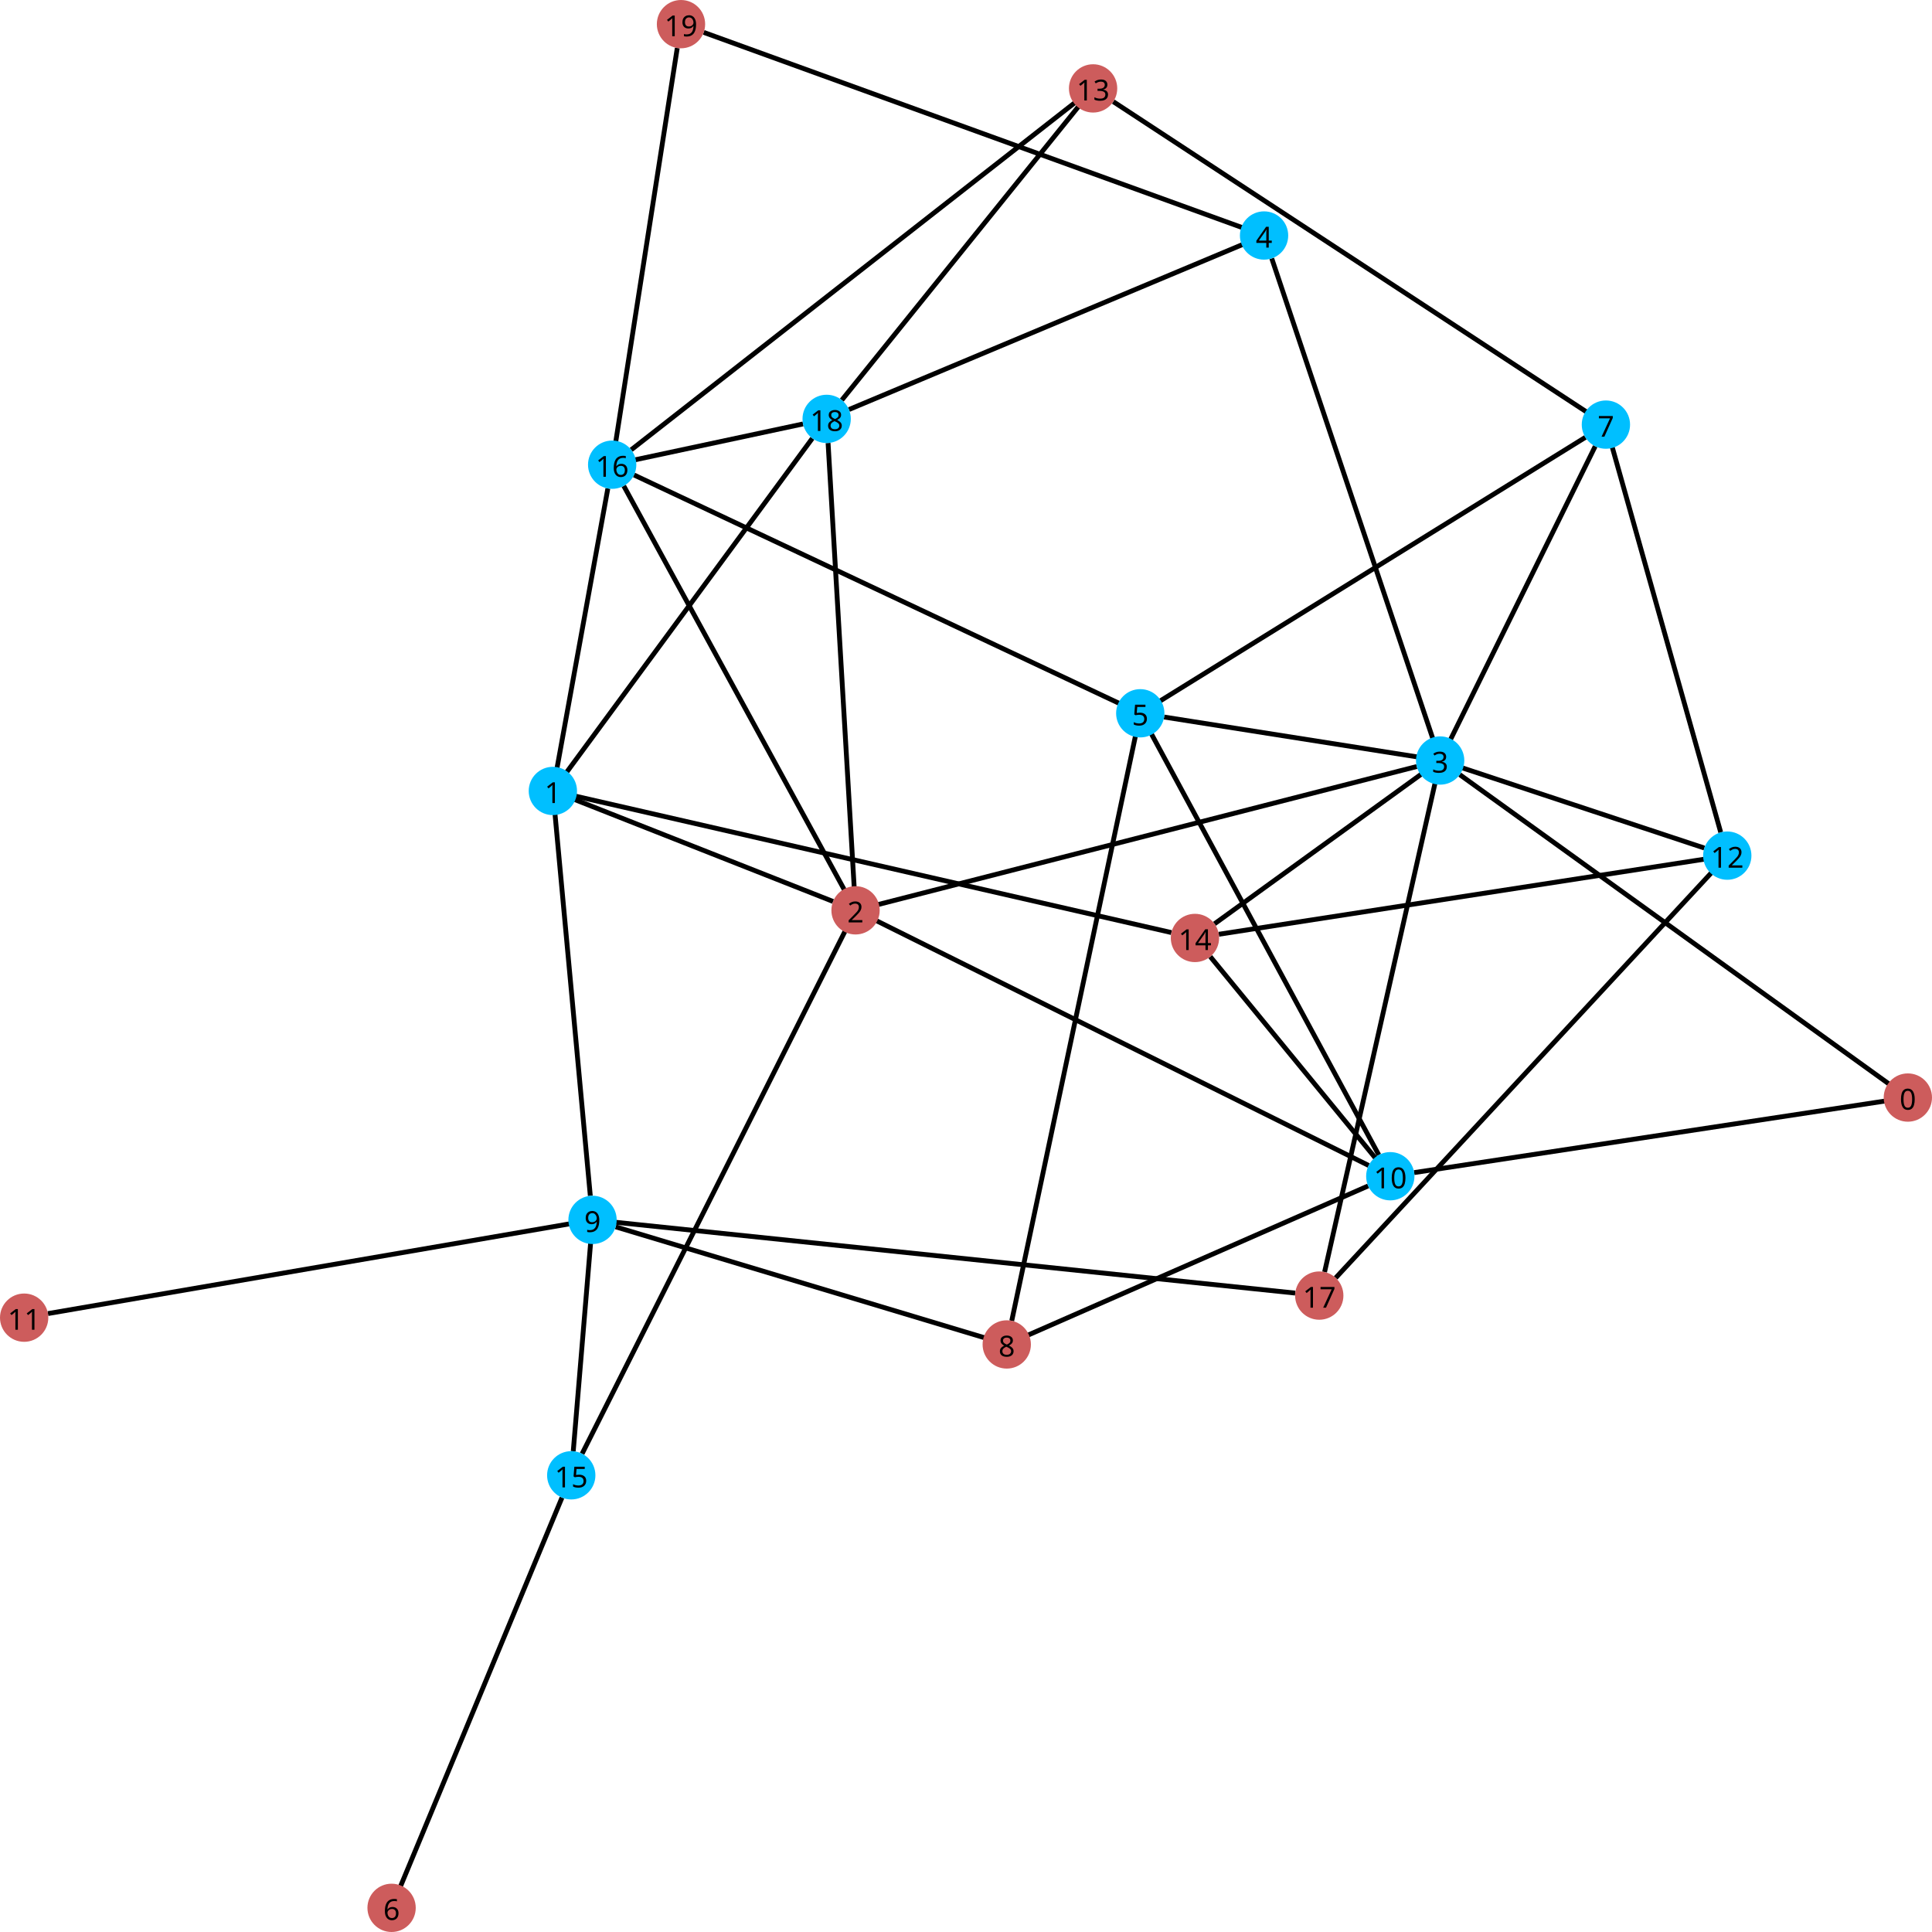
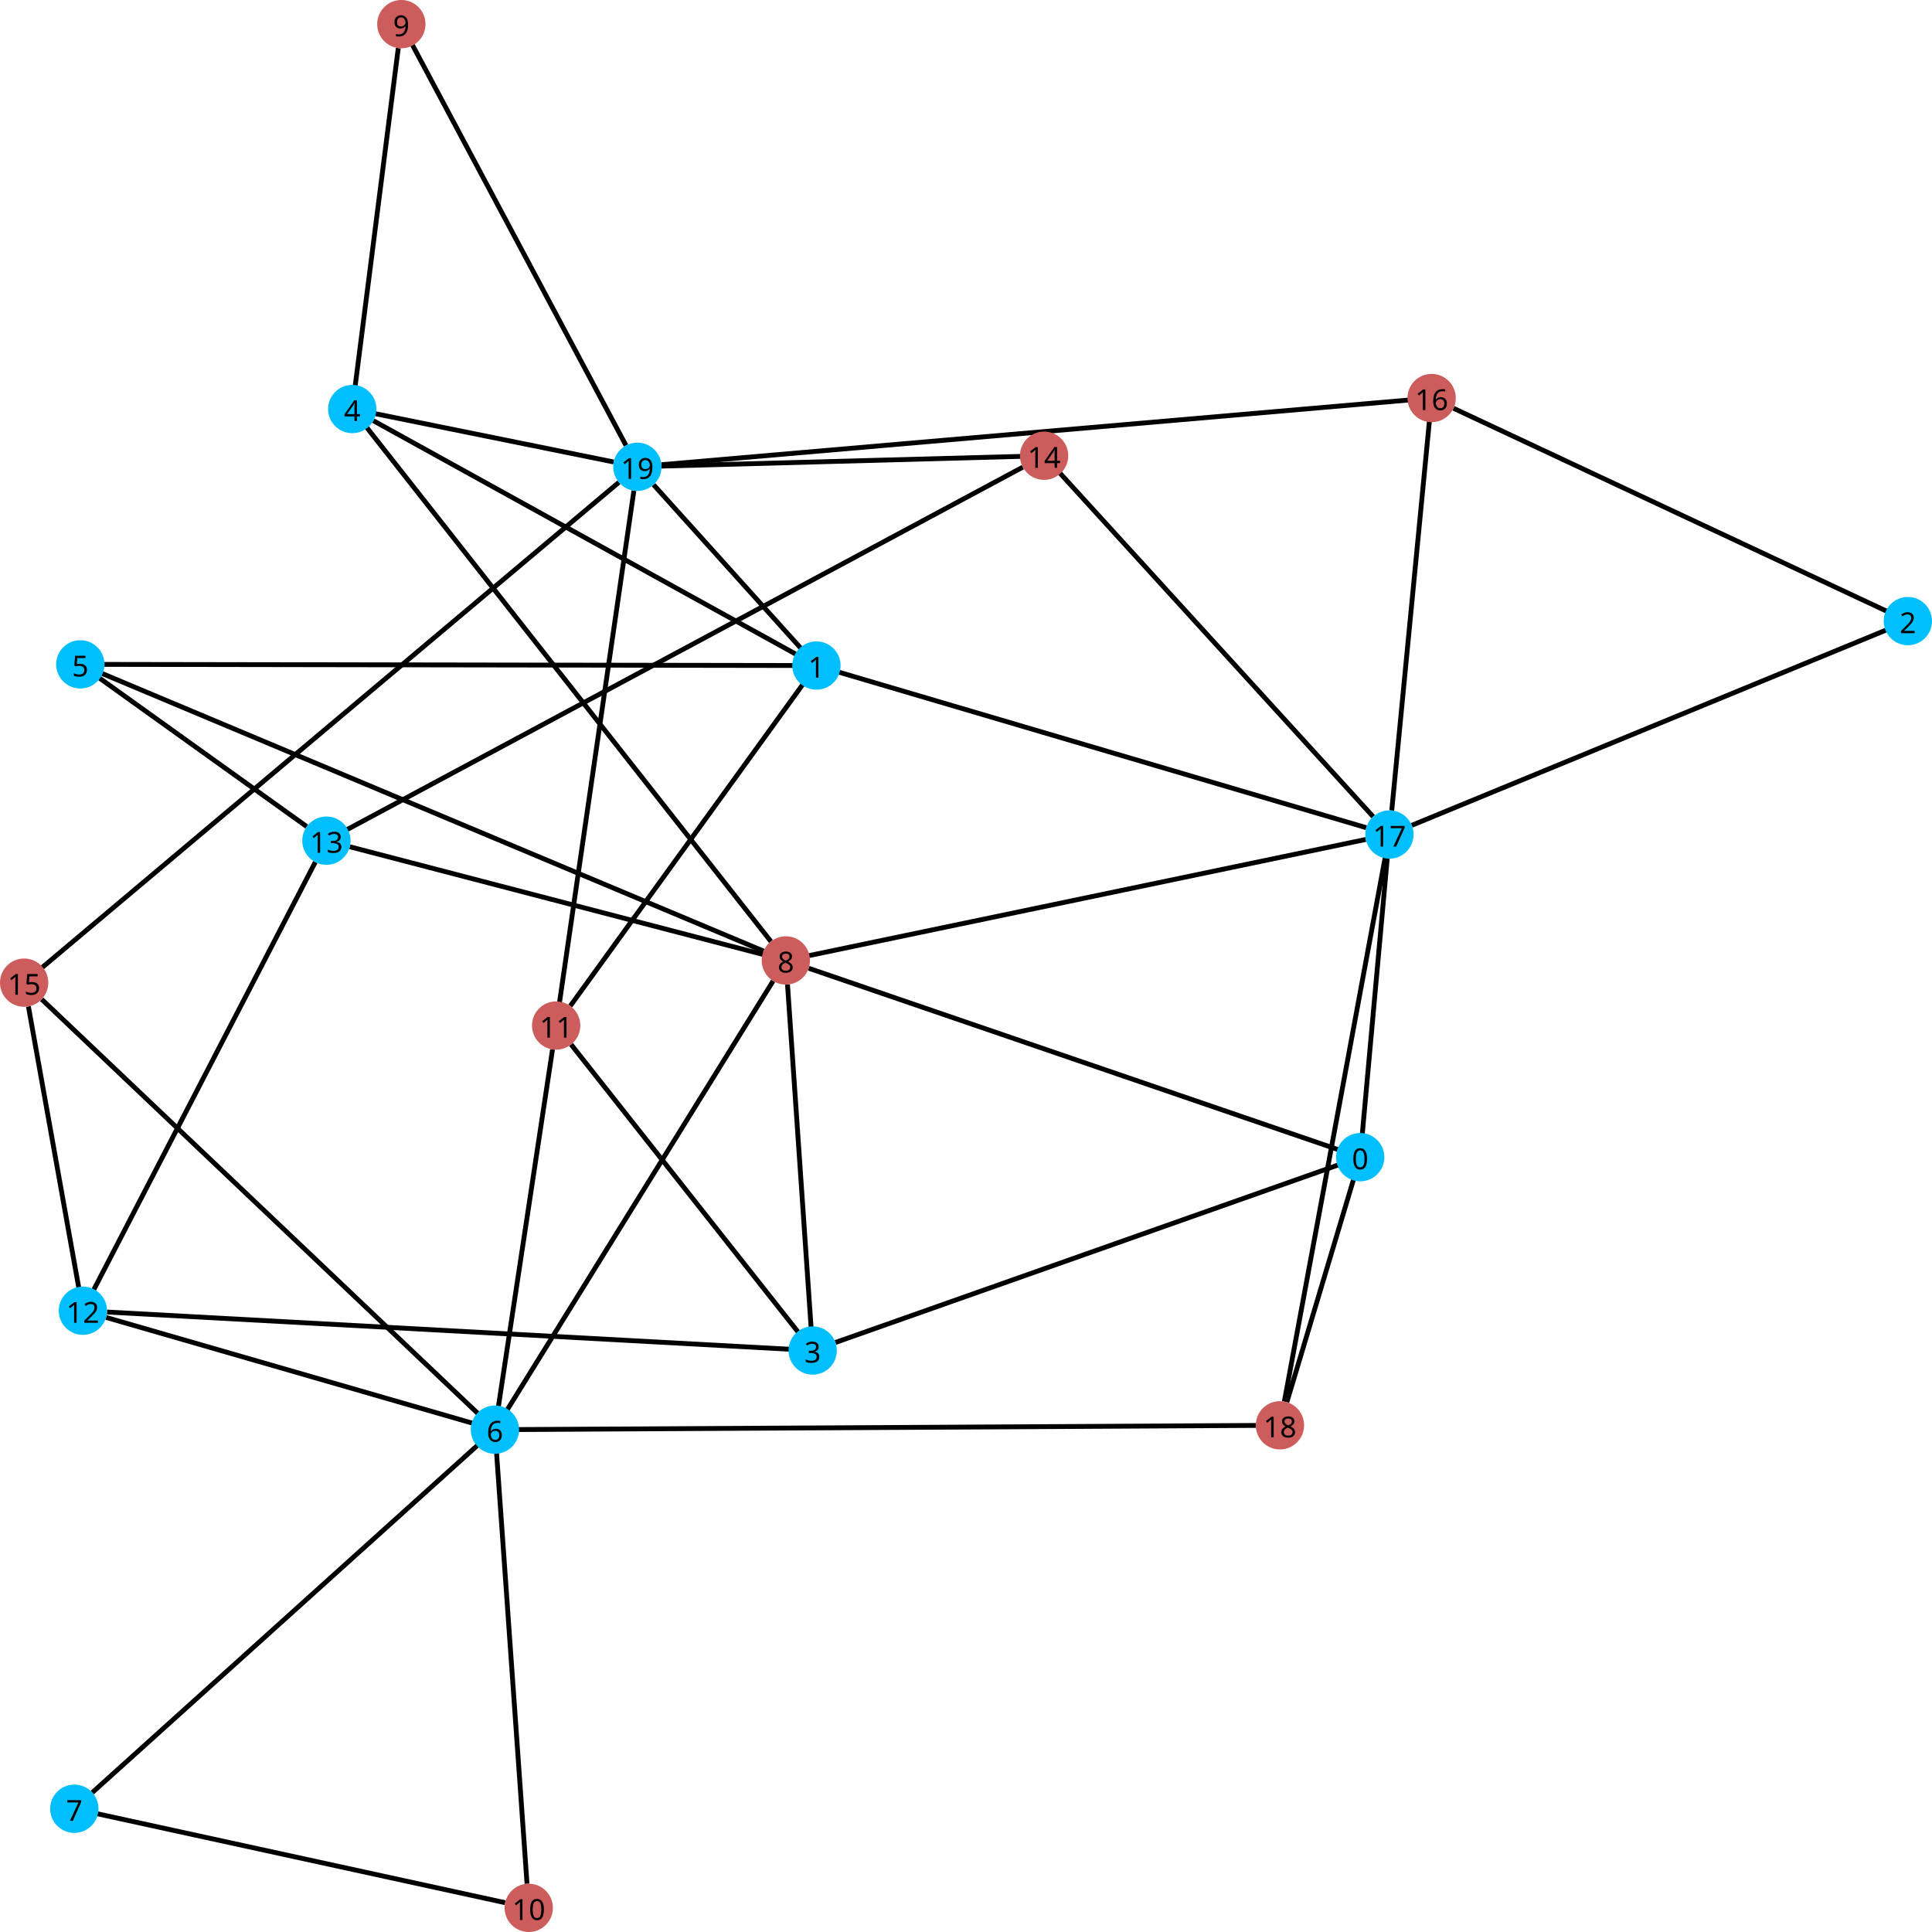
<svg xmlns="http://www.w3.org/2000/svg" width="800px" height="800px">
  <defs id="defs3">
    <marker orient="auto" refY="0.0" refX="0.0" id="Arrow2Lend0" style="overflow:visible;">
      <path id="pathArrow0" style="font-size:12.0;fill-rule:evenodd;stroke-width:0.625;stroke-linejoin:round;fill:black" d="M 8.719,4.034 L -2.207,0.016 L 8.719,-4.002 C 6.973,-1.63 6.983,1.616 8.719,4.034 z " transform="scale(1.1) rotate(180) translate(1,0)" />
    </marker>
  </defs>
  <g id="layer2">
-     <path style="fill:none;stroke:black;stroke-width:2;stroke-linecap:butt;stroke-linejoin:miter;stroke-miterlimit:4;stroke-opacity:1;stroke-dasharray:none" d="M 228.93,327.518 344.961,373.279" id="path0" />
-     <path style="fill:none;stroke:black;stroke-width:2;stroke-linecap:butt;stroke-linejoin:miter;stroke-miterlimit:4;stroke-opacity:1;stroke-dasharray:none" d="M 790.0,454.476 604.45,320.761" id="path1" />
-     <path style="fill:none;stroke:black;stroke-width:2;stroke-linecap:butt;stroke-linejoin:miter;stroke-miterlimit:4;stroke-opacity:1;stroke-dasharray:none" d="M 354.263,376.948 586.65,317.397" id="path2" />
-     <path style="fill:none;stroke:black;stroke-width:2;stroke-linecap:butt;stroke-linejoin:miter;stroke-miterlimit:4;stroke-opacity:1;stroke-dasharray:none" d="M 596.337,314.914 526.6,106.998" id="path3" />
-     <path style="fill:none;stroke:black;stroke-width:2;stroke-linecap:butt;stroke-linejoin:miter;stroke-miterlimit:4;stroke-opacity:1;stroke-dasharray:none" d="M 596.337,314.914 482.036,296.908" id="path4" />
-     <path style="fill:none;stroke:black;stroke-width:2;stroke-linecap:butt;stroke-linejoin:miter;stroke-miterlimit:4;stroke-opacity:1;stroke-dasharray:none" d="M 596.337,314.914 660.546,184.794" id="path5" />
-     <path style="fill:none;stroke:black;stroke-width:2;stroke-linecap:butt;stroke-linejoin:miter;stroke-miterlimit:4;stroke-opacity:1;stroke-dasharray:none" d="M 472.158,295.352 656.472,181.095" id="path6" />
-     <path style="fill:none;stroke:black;stroke-width:2;stroke-linecap:butt;stroke-linejoin:miter;stroke-miterlimit:4;stroke-opacity:1;stroke-dasharray:none" d="M 472.158,295.352 418.942,546.92" id="path7" />
-     <path style="fill:none;stroke:black;stroke-width:2;stroke-linecap:butt;stroke-linejoin:miter;stroke-miterlimit:4;stroke-opacity:1;stroke-dasharray:none" d="M 228.93,327.518 244.436,495.17" id="path8" />
-     <path style="fill:none;stroke:black;stroke-width:2;stroke-linecap:butt;stroke-linejoin:miter;stroke-miterlimit:4;stroke-opacity:1;stroke-dasharray:none" d="M 416.873,556.704 254.933,508.007" id="path9" />
-     <path style="fill:none;stroke:black;stroke-width:2;stroke-linecap:butt;stroke-linejoin:miter;stroke-miterlimit:4;stroke-opacity:1;stroke-dasharray:none" d="M 790.0,454.476 585.577,485.548" id="path10" />
-     <path style="fill:none;stroke:black;stroke-width:2;stroke-linecap:butt;stroke-linejoin:miter;stroke-miterlimit:4;stroke-opacity:1;stroke-dasharray:none" d="M 354.263,376.948 566.736,482.598" id="path11" />
-     <path style="fill:none;stroke:black;stroke-width:2;stroke-linecap:butt;stroke-linejoin:miter;stroke-miterlimit:4;stroke-opacity:1;stroke-dasharray:none" d="M 472.158,295.352 570.938,478.252" id="path12" />
-     <path style="fill:none;stroke:black;stroke-width:2;stroke-linecap:butt;stroke-linejoin:miter;stroke-miterlimit:4;stroke-opacity:1;stroke-dasharray:none" d="M 416.873,556.704 566.532,491.067" id="path13" />
-     <path style="fill:none;stroke:black;stroke-width:2;stroke-linecap:butt;stroke-linejoin:miter;stroke-miterlimit:4;stroke-opacity:1;stroke-dasharray:none" d="M 245.357,505.127 19.855,543.923" id="path14" />
-     <path style="fill:none;stroke:black;stroke-width:2;stroke-linecap:butt;stroke-linejoin:miter;stroke-miterlimit:4;stroke-opacity:1;stroke-dasharray:none" d="M 596.337,314.914 705.735,351.154" id="path15" />
-     <path style="fill:none;stroke:black;stroke-width:2;stroke-linecap:butt;stroke-linejoin:miter;stroke-miterlimit:4;stroke-opacity:1;stroke-dasharray:none" d="M 664.971,175.826 712.518,344.673" id="path16" />
-     <path style="fill:none;stroke:black;stroke-width:2;stroke-linecap:butt;stroke-linejoin:miter;stroke-miterlimit:4;stroke-opacity:1;stroke-dasharray:none" d="M 664.971,175.826 460.987,42.089" id="path17" />
-     <path style="fill:none;stroke:black;stroke-width:2;stroke-linecap:butt;stroke-linejoin:miter;stroke-miterlimit:4;stroke-opacity:1;stroke-dasharray:none" d="M 228.93,327.518 485.055,386.159" id="path18" />
-     <path style="fill:none;stroke:black;stroke-width:2;stroke-linecap:butt;stroke-linejoin:miter;stroke-miterlimit:4;stroke-opacity:1;stroke-dasharray:none" d="M 596.337,314.914 502.904,382.529" id="path19" />
-     <path style="fill:none;stroke:black;stroke-width:2;stroke-linecap:butt;stroke-linejoin:miter;stroke-miterlimit:4;stroke-opacity:1;stroke-dasharray:none" d="M 575.69,487.05 501.143,396.124" id="path20" />
-     <path style="fill:none;stroke:black;stroke-width:2;stroke-linecap:butt;stroke-linejoin:miter;stroke-miterlimit:4;stroke-opacity:1;stroke-dasharray:none" d="M 715.228,354.299 504.685,386.863" id="path21" />
-     <path style="fill:none;stroke:black;stroke-width:2;stroke-linecap:butt;stroke-linejoin:miter;stroke-miterlimit:4;stroke-opacity:1;stroke-dasharray:none" d="M 354.263,376.948 241.038,601.96" id="path22" />
-     <path style="fill:none;stroke:black;stroke-width:2;stroke-linecap:butt;stroke-linejoin:miter;stroke-miterlimit:4;stroke-opacity:1;stroke-dasharray:none" d="M 162.148,790.0 232.707,620.128" id="path23" />
-     <path style="fill:none;stroke:black;stroke-width:2;stroke-linecap:butt;stroke-linejoin:miter;stroke-miterlimit:4;stroke-opacity:1;stroke-dasharray:none" d="M 245.357,505.127 237.373,600.927" id="path24" />
-     <path style="fill:none;stroke:black;stroke-width:2;stroke-linecap:butt;stroke-linejoin:miter;stroke-miterlimit:4;stroke-opacity:1;stroke-dasharray:none" d="M 228.93,327.518 251.698,202.26" id="path25" />
-     <path style="fill:none;stroke:black;stroke-width:2;stroke-linecap:butt;stroke-linejoin:miter;stroke-miterlimit:4;stroke-opacity:1;stroke-dasharray:none" d="M 354.263,376.948 258.279,201.197" id="path26" />
-     <path style="fill:none;stroke:black;stroke-width:2;stroke-linecap:butt;stroke-linejoin:miter;stroke-miterlimit:4;stroke-opacity:1;stroke-dasharray:none" d="M 472.158,295.352 262.534,196.68" id="path27" />
-     <path style="fill:none;stroke:black;stroke-width:2;stroke-linecap:butt;stroke-linejoin:miter;stroke-miterlimit:4;stroke-opacity:1;stroke-dasharray:none" d="M 452.624,36.606 261.362,186.259" id="path28" />
-     <path style="fill:none;stroke:black;stroke-width:2;stroke-linecap:butt;stroke-linejoin:miter;stroke-miterlimit:4;stroke-opacity:1;stroke-dasharray:none" d="M 596.337,314.914 548.482,526.722" id="path29" />
-     <path style="fill:none;stroke:black;stroke-width:2;stroke-linecap:butt;stroke-linejoin:miter;stroke-miterlimit:4;stroke-opacity:1;stroke-dasharray:none" d="M 245.357,505.127 536.332,535.44" id="path30" />
-     <path style="fill:none;stroke:black;stroke-width:2;stroke-linecap:butt;stroke-linejoin:miter;stroke-miterlimit:4;stroke-opacity:1;stroke-dasharray:none" d="M 715.228,354.299 553.078,529.144" id="path31" />
-     <path style="fill:none;stroke:black;stroke-width:2;stroke-linecap:butt;stroke-linejoin:miter;stroke-miterlimit:4;stroke-opacity:1;stroke-dasharray:none" d="M 228.93,327.518 336.373,181.506" id="path32" />
-     <path style="fill:none;stroke:black;stroke-width:2;stroke-linecap:butt;stroke-linejoin:miter;stroke-miterlimit:4;stroke-opacity:1;stroke-dasharray:none" d="M 354.263,376.948 342.887,183.435" id="path33" />
-     <path style="fill:none;stroke:black;stroke-width:2;stroke-linecap:butt;stroke-linejoin:miter;stroke-miterlimit:4;stroke-opacity:1;stroke-dasharray:none" d="M 523.42,97.518 351.522,169.585" id="path34" />
-     <path style="fill:none;stroke:black;stroke-width:2;stroke-linecap:butt;stroke-linejoin:miter;stroke-miterlimit:4;stroke-opacity:1;stroke-dasharray:none" d="M 452.624,36.606 348.576,165.667" id="path35" />
-     <path style="fill:none;stroke:black;stroke-width:2;stroke-linecap:butt;stroke-linejoin:miter;stroke-miterlimit:4;stroke-opacity:1;stroke-dasharray:none" d="M 253.486,192.421 332.521,175.541" id="path36" />
-     <path style="fill:none;stroke:black;stroke-width:2;stroke-linecap:butt;stroke-linejoin:miter;stroke-miterlimit:4;stroke-opacity:1;stroke-dasharray:none" d="M 523.42,97.518 291.387,13.408" id="path37" />
-     <path style="fill:none;stroke:black;stroke-width:2;stroke-linecap:butt;stroke-linejoin:miter;stroke-miterlimit:4;stroke-opacity:1;stroke-dasharray:none" d="M 253.486,192.421 280.442,19.88" id="path38" />
+     <path style="fill:none;stroke:black;stroke-width:2;stroke-linecap:butt;stroke-linejoin:miter;stroke-miterlimit:4;stroke-opacity:1;stroke-dasharray:none" d="M 563.23,479.161 345.941,555.89" id="path0" />
+     <path style="fill:none;stroke:black;stroke-width:2;stroke-linecap:butt;stroke-linejoin:miter;stroke-miterlimit:4;stroke-opacity:1;stroke-dasharray:none" d="M 338.068,275.587 154.605,174.205" id="path1" />
+     <path style="fill:none;stroke:black;stroke-width:2;stroke-linecap:butt;stroke-linejoin:miter;stroke-miterlimit:4;stroke-opacity:1;stroke-dasharray:none" d="M 338.068,275.587 43.254,275.112" id="path2" />
+     <path style="fill:none;stroke:black;stroke-width:2;stroke-linecap:butt;stroke-linejoin:miter;stroke-miterlimit:4;stroke-opacity:1;stroke-dasharray:none" d="M 204.933,591.991 38.207,742.266" id="path3" />
+     <path style="fill:none;stroke:black;stroke-width:2;stroke-linecap:butt;stroke-linejoin:miter;stroke-miterlimit:4;stroke-opacity:1;stroke-dasharray:none" d="M 563.23,479.161 334.864,400.936" id="path4" />
+     <path style="fill:none;stroke:black;stroke-width:2;stroke-linecap:butt;stroke-linejoin:miter;stroke-miterlimit:4;stroke-opacity:1;stroke-dasharray:none" d="M 336.512,559.22 326.09,407.672" id="path5" />
+     <path style="fill:none;stroke:black;stroke-width:2;stroke-linecap:butt;stroke-linejoin:miter;stroke-miterlimit:4;stroke-opacity:1;stroke-dasharray:none" d="M 145.852,169.368 319.222,389.835" id="path6" />
+     <path style="fill:none;stroke:black;stroke-width:2;stroke-linecap:butt;stroke-linejoin:miter;stroke-miterlimit:4;stroke-opacity:1;stroke-dasharray:none" d="M 33.254,275.096 316.183,393.826" id="path7" />
+     <path style="fill:none;stroke:black;stroke-width:2;stroke-linecap:butt;stroke-linejoin:miter;stroke-miterlimit:4;stroke-opacity:1;stroke-dasharray:none" d="M 204.933,591.991 320.134,406.194" id="path8" />
+     <path style="fill:none;stroke:black;stroke-width:2;stroke-linecap:butt;stroke-linejoin:miter;stroke-miterlimit:4;stroke-opacity:1;stroke-dasharray:none" d="M 145.852,169.368 164.92,19.92" id="path9" />
+     <path style="fill:none;stroke:black;stroke-width:2;stroke-linecap:butt;stroke-linejoin:miter;stroke-miterlimit:4;stroke-opacity:1;stroke-dasharray:none" d="M 204.933,591.991 218.232,780.025" id="path10" />
+     <path style="fill:none;stroke:black;stroke-width:2;stroke-linecap:butt;stroke-linejoin:miter;stroke-miterlimit:4;stroke-opacity:1;stroke-dasharray:none" d="M 30.779,748.962 209.167,787.869" id="path11" />
+     <path style="fill:none;stroke:black;stroke-width:2;stroke-linecap:butt;stroke-linejoin:miter;stroke-miterlimit:4;stroke-opacity:1;stroke-dasharray:none" d="M 338.068,275.587 236.147,416.551" id="path12" />
+     <path style="fill:none;stroke:black;stroke-width:2;stroke-linecap:butt;stroke-linejoin:miter;stroke-miterlimit:4;stroke-opacity:1;stroke-dasharray:none" d="M 336.512,559.22 236.484,432.504" id="path13" />
+     <path style="fill:none;stroke:black;stroke-width:2;stroke-linecap:butt;stroke-linejoin:miter;stroke-miterlimit:4;stroke-opacity:1;stroke-dasharray:none" d="M 204.933,591.991 228.79,434.542" id="path14" />
+     <path style="fill:none;stroke:black;stroke-width:2;stroke-linecap:butt;stroke-linejoin:miter;stroke-miterlimit:4;stroke-opacity:1;stroke-dasharray:none" d="M 336.512,559.22 44.306,543.287" id="path15" />
+     <path style="fill:none;stroke:black;stroke-width:2;stroke-linecap:butt;stroke-linejoin:miter;stroke-miterlimit:4;stroke-opacity:1;stroke-dasharray:none" d="M 204.933,591.991 43.929,545.516" id="path16" />
+     <path style="fill:none;stroke:black;stroke-width:2;stroke-linecap:butt;stroke-linejoin:miter;stroke-miterlimit:4;stroke-opacity:1;stroke-dasharray:none" d="M 33.254,275.096 127.031,342.277" id="path17" />
+     <path style="fill:none;stroke:black;stroke-width:2;stroke-linecap:butt;stroke-linejoin:miter;stroke-miterlimit:4;stroke-opacity:1;stroke-dasharray:none" d="M 325.404,397.695 144.837,350.623" id="path18" />
+     <path style="fill:none;stroke:black;stroke-width:2;stroke-linecap:butt;stroke-linejoin:miter;stroke-miterlimit:4;stroke-opacity:1;stroke-dasharray:none" d="M 34.321,542.743 130.56,356.98" id="path19" />
+     <path style="fill:none;stroke:black;stroke-width:2;stroke-linecap:butt;stroke-linejoin:miter;stroke-miterlimit:4;stroke-opacity:1;stroke-dasharray:none" d="M 135.16,348.101 423.521,193.43" id="path20" />
+     <path style="fill:none;stroke:black;stroke-width:2;stroke-linecap:butt;stroke-linejoin:miter;stroke-miterlimit:4;stroke-opacity:1;stroke-dasharray:none" d="M 204.933,591.991 17.252,413.784" id="path21" />
+     <path style="fill:none;stroke:black;stroke-width:2;stroke-linecap:butt;stroke-linejoin:miter;stroke-miterlimit:4;stroke-opacity:1;stroke-dasharray:none" d="M 34.321,542.743 11.762,416.742" id="path22" />
+     <path style="fill:none;stroke:black;stroke-width:2;stroke-linecap:butt;stroke-linejoin:miter;stroke-miterlimit:4;stroke-opacity:1;stroke-dasharray:none" d="M 790.0,257.187 601.862,169.06" id="path23" />
+     <path style="fill:none;stroke:black;stroke-width:2;stroke-linecap:butt;stroke-linejoin:miter;stroke-miterlimit:4;stroke-opacity:1;stroke-dasharray:none" d="M 563.23,479.161 574.43,355.515" id="path24" />
+     <path style="fill:none;stroke:black;stroke-width:2;stroke-linecap:butt;stroke-linejoin:miter;stroke-miterlimit:4;stroke-opacity:1;stroke-dasharray:none" d="M 338.068,275.587 565.741,342.728" id="path25" />
+     <path style="fill:none;stroke:black;stroke-width:2;stroke-linecap:butt;stroke-linejoin:miter;stroke-miterlimit:4;stroke-opacity:1;stroke-dasharray:none" d="M 790.0,257.187 584.58,341.75" id="path26" />
+     <path style="fill:none;stroke:black;stroke-width:2;stroke-linecap:butt;stroke-linejoin:miter;stroke-miterlimit:4;stroke-opacity:1;stroke-dasharray:none" d="M 325.404,397.695 565.543,347.598" id="path27" />
+     <path style="fill:none;stroke:black;stroke-width:2;stroke-linecap:butt;stroke-linejoin:miter;stroke-miterlimit:4;stroke-opacity:1;stroke-dasharray:none" d="M 432.333,188.704 568.595,338.166" id="path28" />
+     <path style="fill:none;stroke:black;stroke-width:2;stroke-linecap:butt;stroke-linejoin:miter;stroke-miterlimit:4;stroke-opacity:1;stroke-dasharray:none" d="M 592.806,164.818 576.295,335.603" id="path29" />
+     <path style="fill:none;stroke:black;stroke-width:2;stroke-linecap:butt;stroke-linejoin:miter;stroke-miterlimit:4;stroke-opacity:1;stroke-dasharray:none" d="M 563.23,479.161 532.862,580.606" id="path30" />
+     <path style="fill:none;stroke:black;stroke-width:2;stroke-linecap:butt;stroke-linejoin:miter;stroke-miterlimit:4;stroke-opacity:1;stroke-dasharray:none" d="M 204.933,591.991 519.994,590.241" id="path31" />
+     <path style="fill:none;stroke:black;stroke-width:2;stroke-linecap:butt;stroke-linejoin:miter;stroke-miterlimit:4;stroke-opacity:1;stroke-dasharray:none" d="M 575.332,345.556 531.816,580.353" id="path32" />
+     <path style="fill:none;stroke:black;stroke-width:2;stroke-linecap:butt;stroke-linejoin:miter;stroke-miterlimit:4;stroke-opacity:1;stroke-dasharray:none" d="M 338.068,275.587 270.613,200.712" id="path33" />
+     <path style="fill:none;stroke:black;stroke-width:2;stroke-linecap:butt;stroke-linejoin:miter;stroke-miterlimit:4;stroke-opacity:1;stroke-dasharray:none" d="M 145.852,169.368 254.118,191.297" id="path34" />
+     <path style="fill:none;stroke:black;stroke-width:2;stroke-linecap:butt;stroke-linejoin:miter;stroke-miterlimit:4;stroke-opacity:1;stroke-dasharray:none" d="M 166.186,10.0 259.214,184.459" id="path35" />
+     <path style="fill:none;stroke:black;stroke-width:2;stroke-linecap:butt;stroke-linejoin:miter;stroke-miterlimit:4;stroke-opacity:1;stroke-dasharray:none" d="M 230.288,424.655 262.481,203.178" id="path36" />
+     <path style="fill:none;stroke:black;stroke-width:2;stroke-linecap:butt;stroke-linejoin:miter;stroke-miterlimit:4;stroke-opacity:1;stroke-dasharray:none" d="M 432.333,188.704 273.915,193.011" id="path37" />
+     <path style="fill:none;stroke:black;stroke-width:2;stroke-linecap:butt;stroke-linejoin:miter;stroke-miterlimit:4;stroke-opacity:1;stroke-dasharray:none" d="M 10.0,406.898 256.267,199.72" id="path38" />
+     <path style="fill:none;stroke:black;stroke-width:2;stroke-linecap:butt;stroke-linejoin:miter;stroke-miterlimit:4;stroke-opacity:1;stroke-dasharray:none" d="M 592.806,164.818 273.882,192.42" id="path39" />
  </g>
  <g id="layer1">
-     <g id="g0" transform="translate(790.0,454.4761)">
-       <circle cx="0" cy="0" r="10" fill="indianred" />
+     <g id="g0" transform="translate(563.23,479.1609)">
+       <circle cx="0" cy="0" r="10" fill="deepskyblue" />
      <text y="5.0" x="0" id="text0" style="font-size:16pxpx;font-style:normal;font-weight:normal;text-align:center;line-height:125%;letter-spacing:0px;word-spacing:0px;text-anchor:middle;fill:#000000;fill-opacity:1;stroke:none;font-family:Sans">
        <tspan y="5.0" x="0" id="tspan0">0</tspan>
      </text>
    </g>
-     <g id="g1" transform="translate(228.9303,327.5183)">
+     <g id="g1" transform="translate(338.0682,275.587)">
      <circle cx="0" cy="0" r="10" fill="deepskyblue" />
      <text y="5.0" x="0" id="text1" style="font-size:16pxpx;font-style:normal;font-weight:normal;text-align:center;line-height:125%;letter-spacing:0px;word-spacing:0px;text-anchor:middle;fill:#000000;fill-opacity:1;stroke:none;font-family:Sans">
        <tspan y="5.0" x="0" id="tspan1">1</tspan>
      </text>
    </g>
-     <g id="g2" transform="translate(354.2632,376.9476)">
-       <circle cx="0" cy="0" r="10" fill="indianred" />
+     <g id="g2" transform="translate(790.0,257.1875)">
+       <circle cx="0" cy="0" r="10" fill="deepskyblue" />
      <text y="5.0" x="0" id="text2" style="font-size:16pxpx;font-style:normal;font-weight:normal;text-align:center;line-height:125%;letter-spacing:0px;word-spacing:0px;text-anchor:middle;fill:#000000;fill-opacity:1;stroke:none;font-family:Sans">
        <tspan y="5.0" x="0" id="tspan2">2</tspan>
      </text>
    </g>
-     <g id="g3" transform="translate(596.3375,314.9141)">
+     <g id="g3" transform="translate(336.5118,559.2201)">
      <circle cx="0" cy="0" r="10" fill="deepskyblue" />
      <text y="5.0" x="0" id="text3" style="font-size:16pxpx;font-style:normal;font-weight:normal;text-align:center;line-height:125%;letter-spacing:0px;word-spacing:0px;text-anchor:middle;fill:#000000;fill-opacity:1;stroke:none;font-family:Sans">
        <tspan y="5.0" x="0" id="tspan3">3</tspan>
      </text>
    </g>
-     <g id="g4" transform="translate(523.4203,97.51754)">
+     <g id="g4" transform="translate(145.8522,169.368)">
      <circle cx="0" cy="0" r="10" fill="deepskyblue" />
      <text y="5.0" x="0" id="text4" style="font-size:16pxpx;font-style:normal;font-weight:normal;text-align:center;line-height:125%;letter-spacing:0px;word-spacing:0px;text-anchor:middle;fill:#000000;fill-opacity:1;stroke:none;font-family:Sans">
        <tspan y="5.0" x="0" id="tspan4">4</tspan>
      </text>
    </g>
-     <g id="g5" transform="translate(472.1582,295.352)">
+     <g id="g5" transform="translate(33.2538,275.0956)">
      <circle cx="0" cy="0" r="10" fill="deepskyblue" />
      <text y="5.0" x="0" id="text5" style="font-size:16pxpx;font-style:normal;font-weight:normal;text-align:center;line-height:125%;letter-spacing:0px;word-spacing:0px;text-anchor:middle;fill:#000000;fill-opacity:1;stroke:none;font-family:Sans">
        <tspan y="5.0" x="0" id="tspan5">5</tspan>
      </text>
    </g>
-     <g id="g6" transform="translate(162.1479,790.0)">
-       <circle cx="0" cy="0" r="10" fill="indianred" />
+     <g id="g6" transform="translate(204.9329,591.9907)">
+       <circle cx="0" cy="0" r="10" fill="deepskyblue" />
      <text y="5.0" x="0" id="text6" style="font-size:16pxpx;font-style:normal;font-weight:normal;text-align:center;line-height:125%;letter-spacing:0px;word-spacing:0px;text-anchor:middle;fill:#000000;fill-opacity:1;stroke:none;font-family:Sans">
        <tspan y="5.0" x="0" id="tspan6">6</tspan>
      </text>
    </g>
-     <g id="g7" transform="translate(664.9715,175.8264)">
+     <g id="g7" transform="translate(30.77911,748.9616)">
      <circle cx="0" cy="0" r="10" fill="deepskyblue" />
      <text y="5.0" x="0" id="text7" style="font-size:16pxpx;font-style:normal;font-weight:normal;text-align:center;line-height:125%;letter-spacing:0px;word-spacing:0px;text-anchor:middle;fill:#000000;fill-opacity:1;stroke:none;font-family:Sans">
        <tspan y="5.0" x="0" id="tspan7">7</tspan>
      </text>
    </g>
-     <g id="g8" transform="translate(416.8727,556.7039)">
+     <g id="g8" transform="translate(325.4036,397.6955)">
      <circle cx="0" cy="0" r="10" fill="indianred" />
      <text y="5.0" x="0" id="text8" style="font-size:16pxpx;font-style:normal;font-weight:normal;text-align:center;line-height:125%;letter-spacing:0px;word-spacing:0px;text-anchor:middle;fill:#000000;fill-opacity:1;stroke:none;font-family:Sans">
        <tspan y="5.0" x="0" id="tspan8">8</tspan>
      </text>
    </g>
-     <g id="g9" transform="translate(245.3568,505.1272)">
-       <circle cx="0" cy="0" r="10" fill="deepskyblue" />
+     <g id="g9" transform="translate(166.186,10.0)">
+       <circle cx="0" cy="0" r="10" fill="indianred" />
      <text y="5.0" x="0" id="text9" style="font-size:16pxpx;font-style:normal;font-weight:normal;text-align:center;line-height:125%;letter-spacing:0px;word-spacing:0px;text-anchor:middle;fill:#000000;fill-opacity:1;stroke:none;font-family:Sans">
        <tspan y="5.0" x="0" id="tspan9">9</tspan>
      </text>
    </g>
-     <g id="g10" transform="translate(575.6901,487.0504)">
-       <circle cx="0" cy="0" r="10" fill="deepskyblue" />
+     <g id="g10" transform="translate(218.9373,790.0)">
+       <circle cx="0" cy="0" r="10" fill="indianred" />
      <text y="5.0" x="0" id="text10" style="font-size:16pxpx;font-style:normal;font-weight:normal;text-align:center;line-height:125%;letter-spacing:0px;word-spacing:0px;text-anchor:middle;fill:#000000;fill-opacity:1;stroke:none;font-family:Sans">
        <tspan y="5.0" x="0" id="tspan10">10</tspan>
      </text>
    </g>
-     <g id="g11" transform="translate(10.0,545.6182)">
+     <g id="g11" transform="translate(230.2882,424.6547)">
      <circle cx="0" cy="0" r="10" fill="indianred" />
      <text y="5.0" x="0" id="text11" style="font-size:16pxpx;font-style:normal;font-weight:normal;text-align:center;line-height:125%;letter-spacing:0px;word-spacing:0px;text-anchor:middle;fill:#000000;fill-opacity:1;stroke:none;font-family:Sans">
        <tspan y="5.0" x="0" id="tspan11">11</tspan>
      </text>
    </g>
-     <g id="g12" transform="translate(715.2282,354.2989)">
+     <g id="g12" transform="translate(34.32126,542.743)">
      <circle cx="0" cy="0" r="10" fill="deepskyblue" />
      <text y="5.0" x="0" id="text12" style="font-size:16pxpx;font-style:normal;font-weight:normal;text-align:center;line-height:125%;letter-spacing:0px;word-spacing:0px;text-anchor:middle;fill:#000000;fill-opacity:1;stroke:none;font-family:Sans">
        <tspan y="5.0" x="0" id="tspan12">12</tspan>
      </text>
    </g>
-     <g id="g13" transform="translate(452.6238,36.60604)">
-       <circle cx="0" cy="0" r="10" fill="indianred" />
+     <g id="g13" transform="translate(135.1604,348.1006)">
+       <circle cx="0" cy="0" r="10" fill="deepskyblue" />
      <text y="5.0" x="0" id="text13" style="font-size:16pxpx;font-style:normal;font-weight:normal;text-align:center;line-height:125%;letter-spacing:0px;word-spacing:0px;text-anchor:middle;fill:#000000;fill-opacity:1;stroke:none;font-family:Sans">
        <tspan y="5.0" x="0" id="tspan13">13</tspan>
      </text>
    </g>
-     <g id="g14" transform="translate(494.8028,388.3912)">
+     <g id="g14" transform="translate(432.3331,188.7036)">
      <circle cx="0" cy="0" r="10" fill="indianred" />
      <text y="5.0" x="0" id="text14" style="font-size:16pxpx;font-style:normal;font-weight:normal;text-align:center;line-height:125%;letter-spacing:0px;word-spacing:0px;text-anchor:middle;fill:#000000;fill-opacity:1;stroke:none;font-family:Sans">
        <tspan y="5.0" x="0" id="tspan14">14</tspan>
      </text>
    </g>
-     <g id="g15" transform="translate(236.5427,610.8926)">
-       <circle cx="0" cy="0" r="10" fill="deepskyblue" />
+     <g id="g15" transform="translate(10.0,406.8982)">
+       <circle cx="0" cy="0" r="10" fill="indianred" />
      <text y="5.0" x="0" id="text15" style="font-size:16pxpx;font-style:normal;font-weight:normal;text-align:center;line-height:125%;letter-spacing:0px;word-spacing:0px;text-anchor:middle;fill:#000000;fill-opacity:1;stroke:none;font-family:Sans">
        <tspan y="5.0" x="0" id="tspan15">15</tspan>
      </text>
    </g>
-     <g id="g16" transform="translate(253.4861,192.421)">
-       <circle cx="0" cy="0" r="10" fill="deepskyblue" />
+     <g id="g16" transform="translate(592.8058,164.8178)">
+       <circle cx="0" cy="0" r="10" fill="indianred" />
      <text y="5.0" x="0" id="text16" style="font-size:16pxpx;font-style:normal;font-weight:normal;text-align:center;line-height:125%;letter-spacing:0px;word-spacing:0px;text-anchor:middle;fill:#000000;fill-opacity:1;stroke:none;font-family:Sans">
        <tspan y="5.0" x="0" id="tspan16">16</tspan>
      </text>
    </g>
-     <g id="g17" transform="translate(546.2779,536.4761)">
-       <circle cx="0" cy="0" r="10" fill="indianred" />
+     <g id="g17" transform="translate(575.3324,345.5562)">
+       <circle cx="0" cy="0" r="10" fill="deepskyblue" />
      <text y="5.0" x="0" id="text17" style="font-size:16pxpx;font-style:normal;font-weight:normal;text-align:center;line-height:125%;letter-spacing:0px;word-spacing:0px;text-anchor:middle;fill:#000000;fill-opacity:1;stroke:none;font-family:Sans">
        <tspan y="5.0" x="0" id="tspan17">17</tspan>
      </text>
    </g>
-     <g id="g18" transform="translate(342.3001,173.4518)">
-       <circle cx="0" cy="0" r="10" fill="deepskyblue" />
+     <g id="g18" transform="translate(529.9939,590.1857)">
+       <circle cx="0" cy="0" r="10" fill="indianred" />
      <text y="5.0" x="0" id="text18" style="font-size:16pxpx;font-style:normal;font-weight:normal;text-align:center;line-height:125%;letter-spacing:0px;word-spacing:0px;text-anchor:middle;fill:#000000;fill-opacity:1;stroke:none;font-family:Sans">
        <tspan y="5.0" x="0" id="tspan18">18</tspan>
      </text>
    </g>
-     <g id="g19" transform="translate(281.9854,10.0)">
-       <circle cx="0" cy="0" r="10" fill="indianred" />
+     <g id="g19" transform="translate(263.9191,193.2825)">
+       <circle cx="0" cy="0" r="10" fill="deepskyblue" />
      <text y="5.0" x="0" id="text19" style="font-size:16pxpx;font-style:normal;font-weight:normal;text-align:center;line-height:125%;letter-spacing:0px;word-spacing:0px;text-anchor:middle;fill:#000000;fill-opacity:1;stroke:none;font-family:Sans">
        <tspan y="5.0" x="0" id="tspan19">19</tspan>
      </text>
    </g>
  </g>
</svg>
